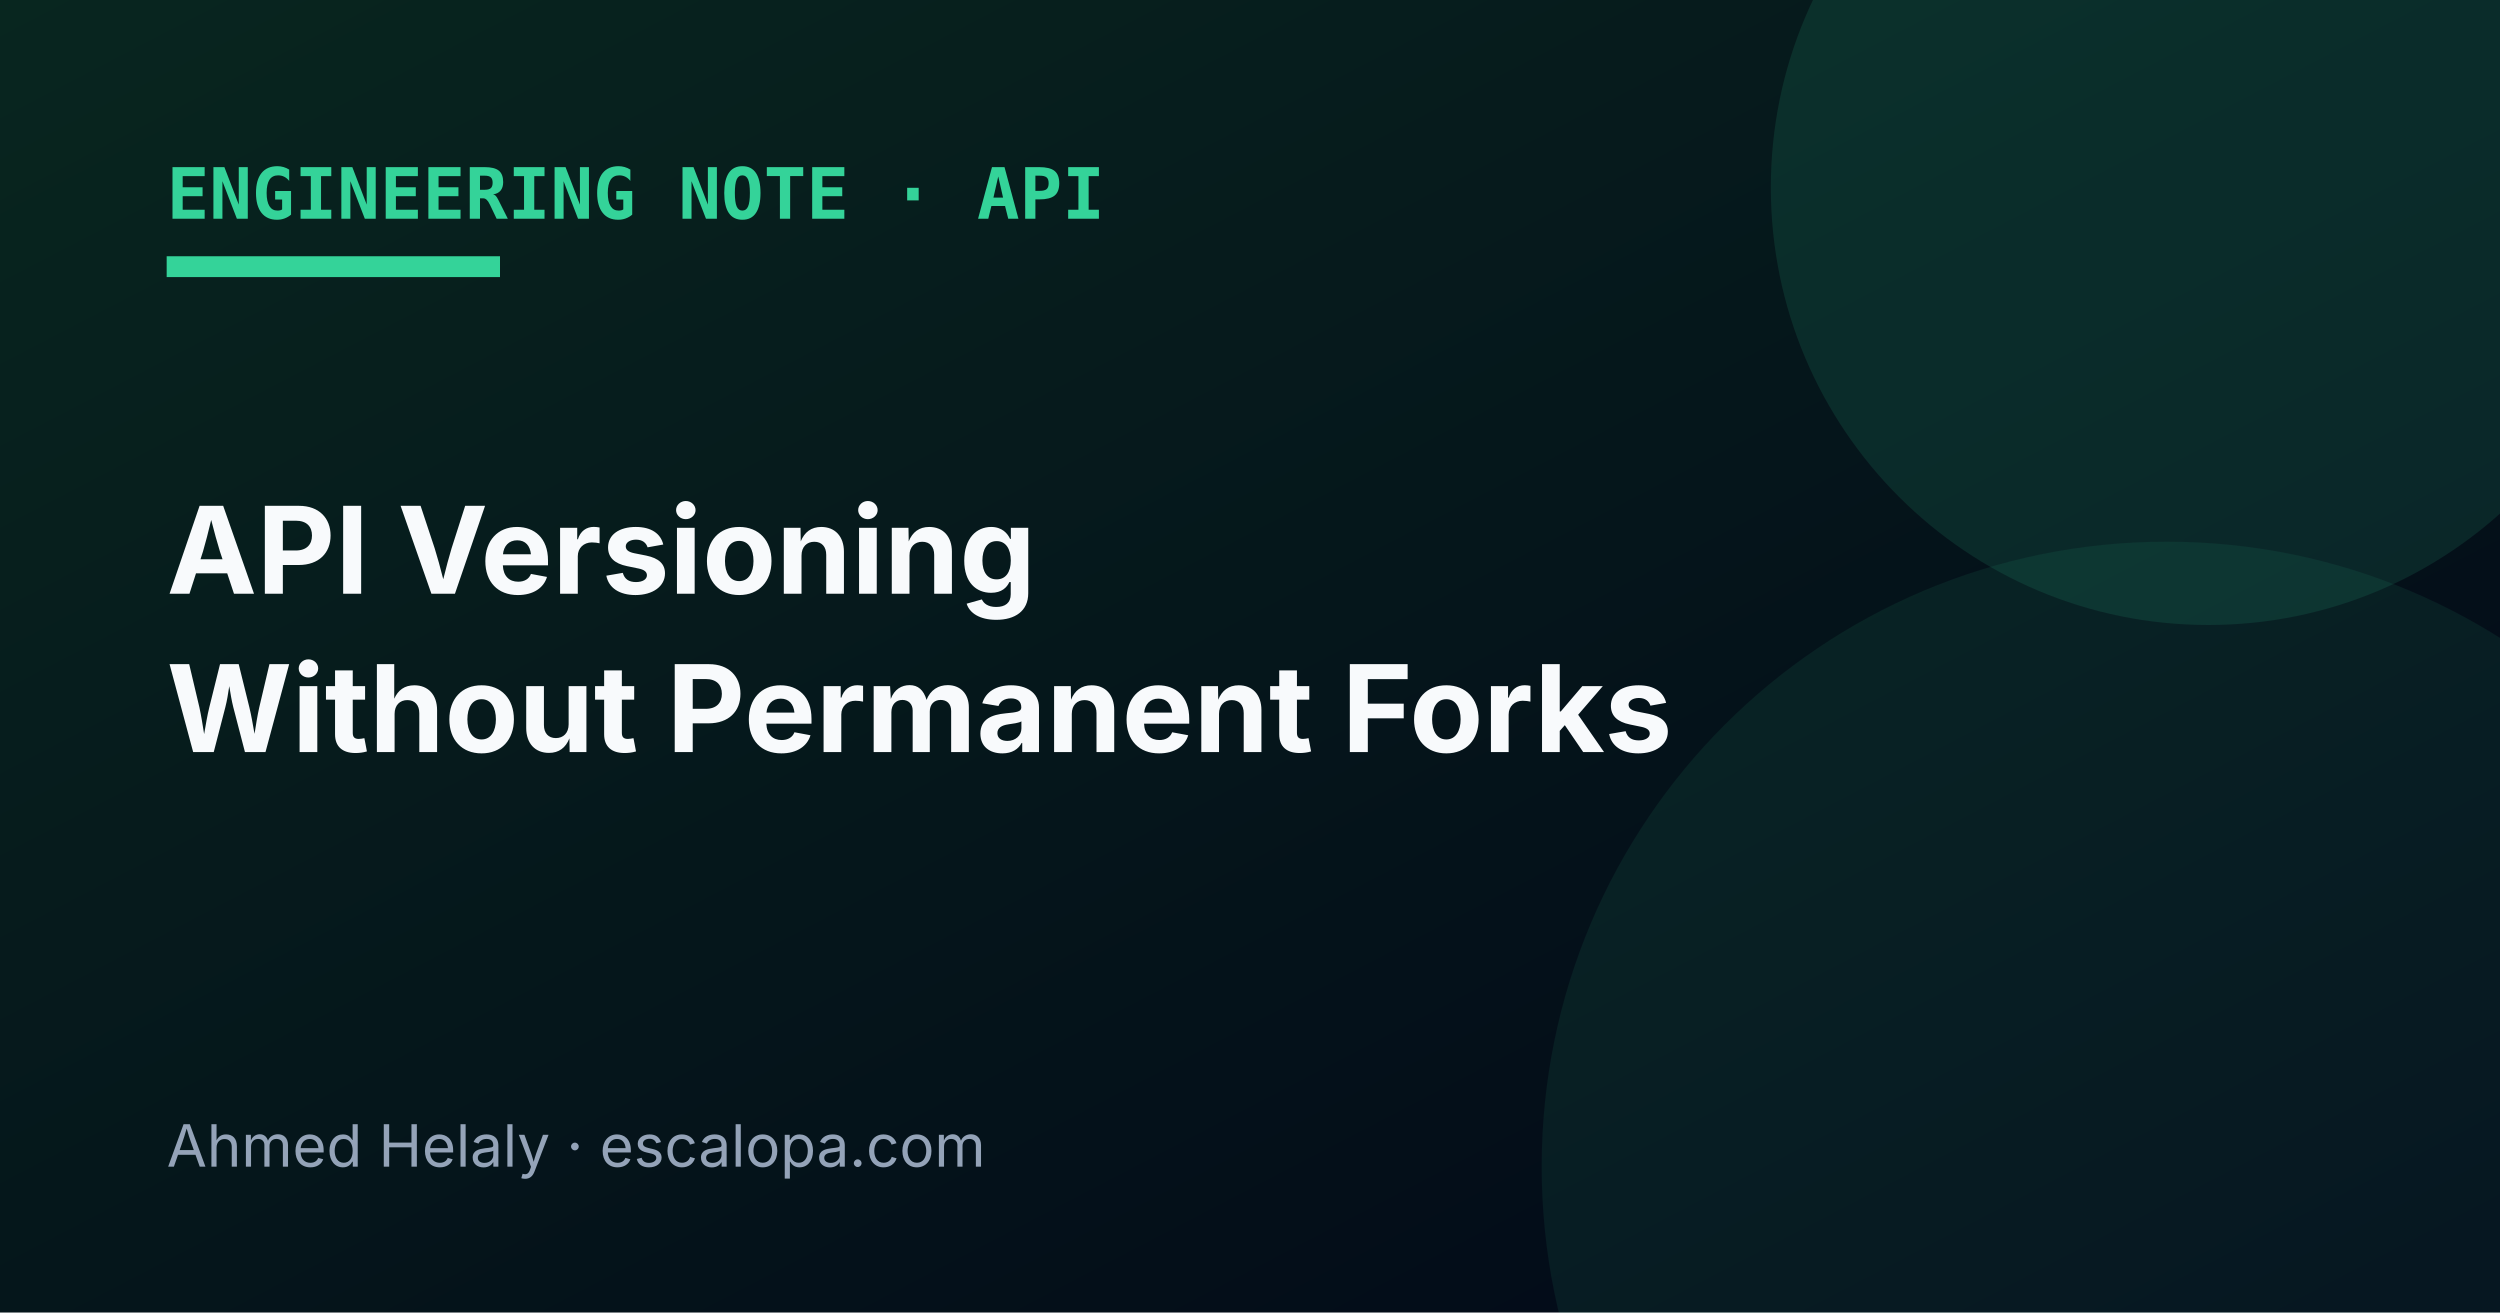
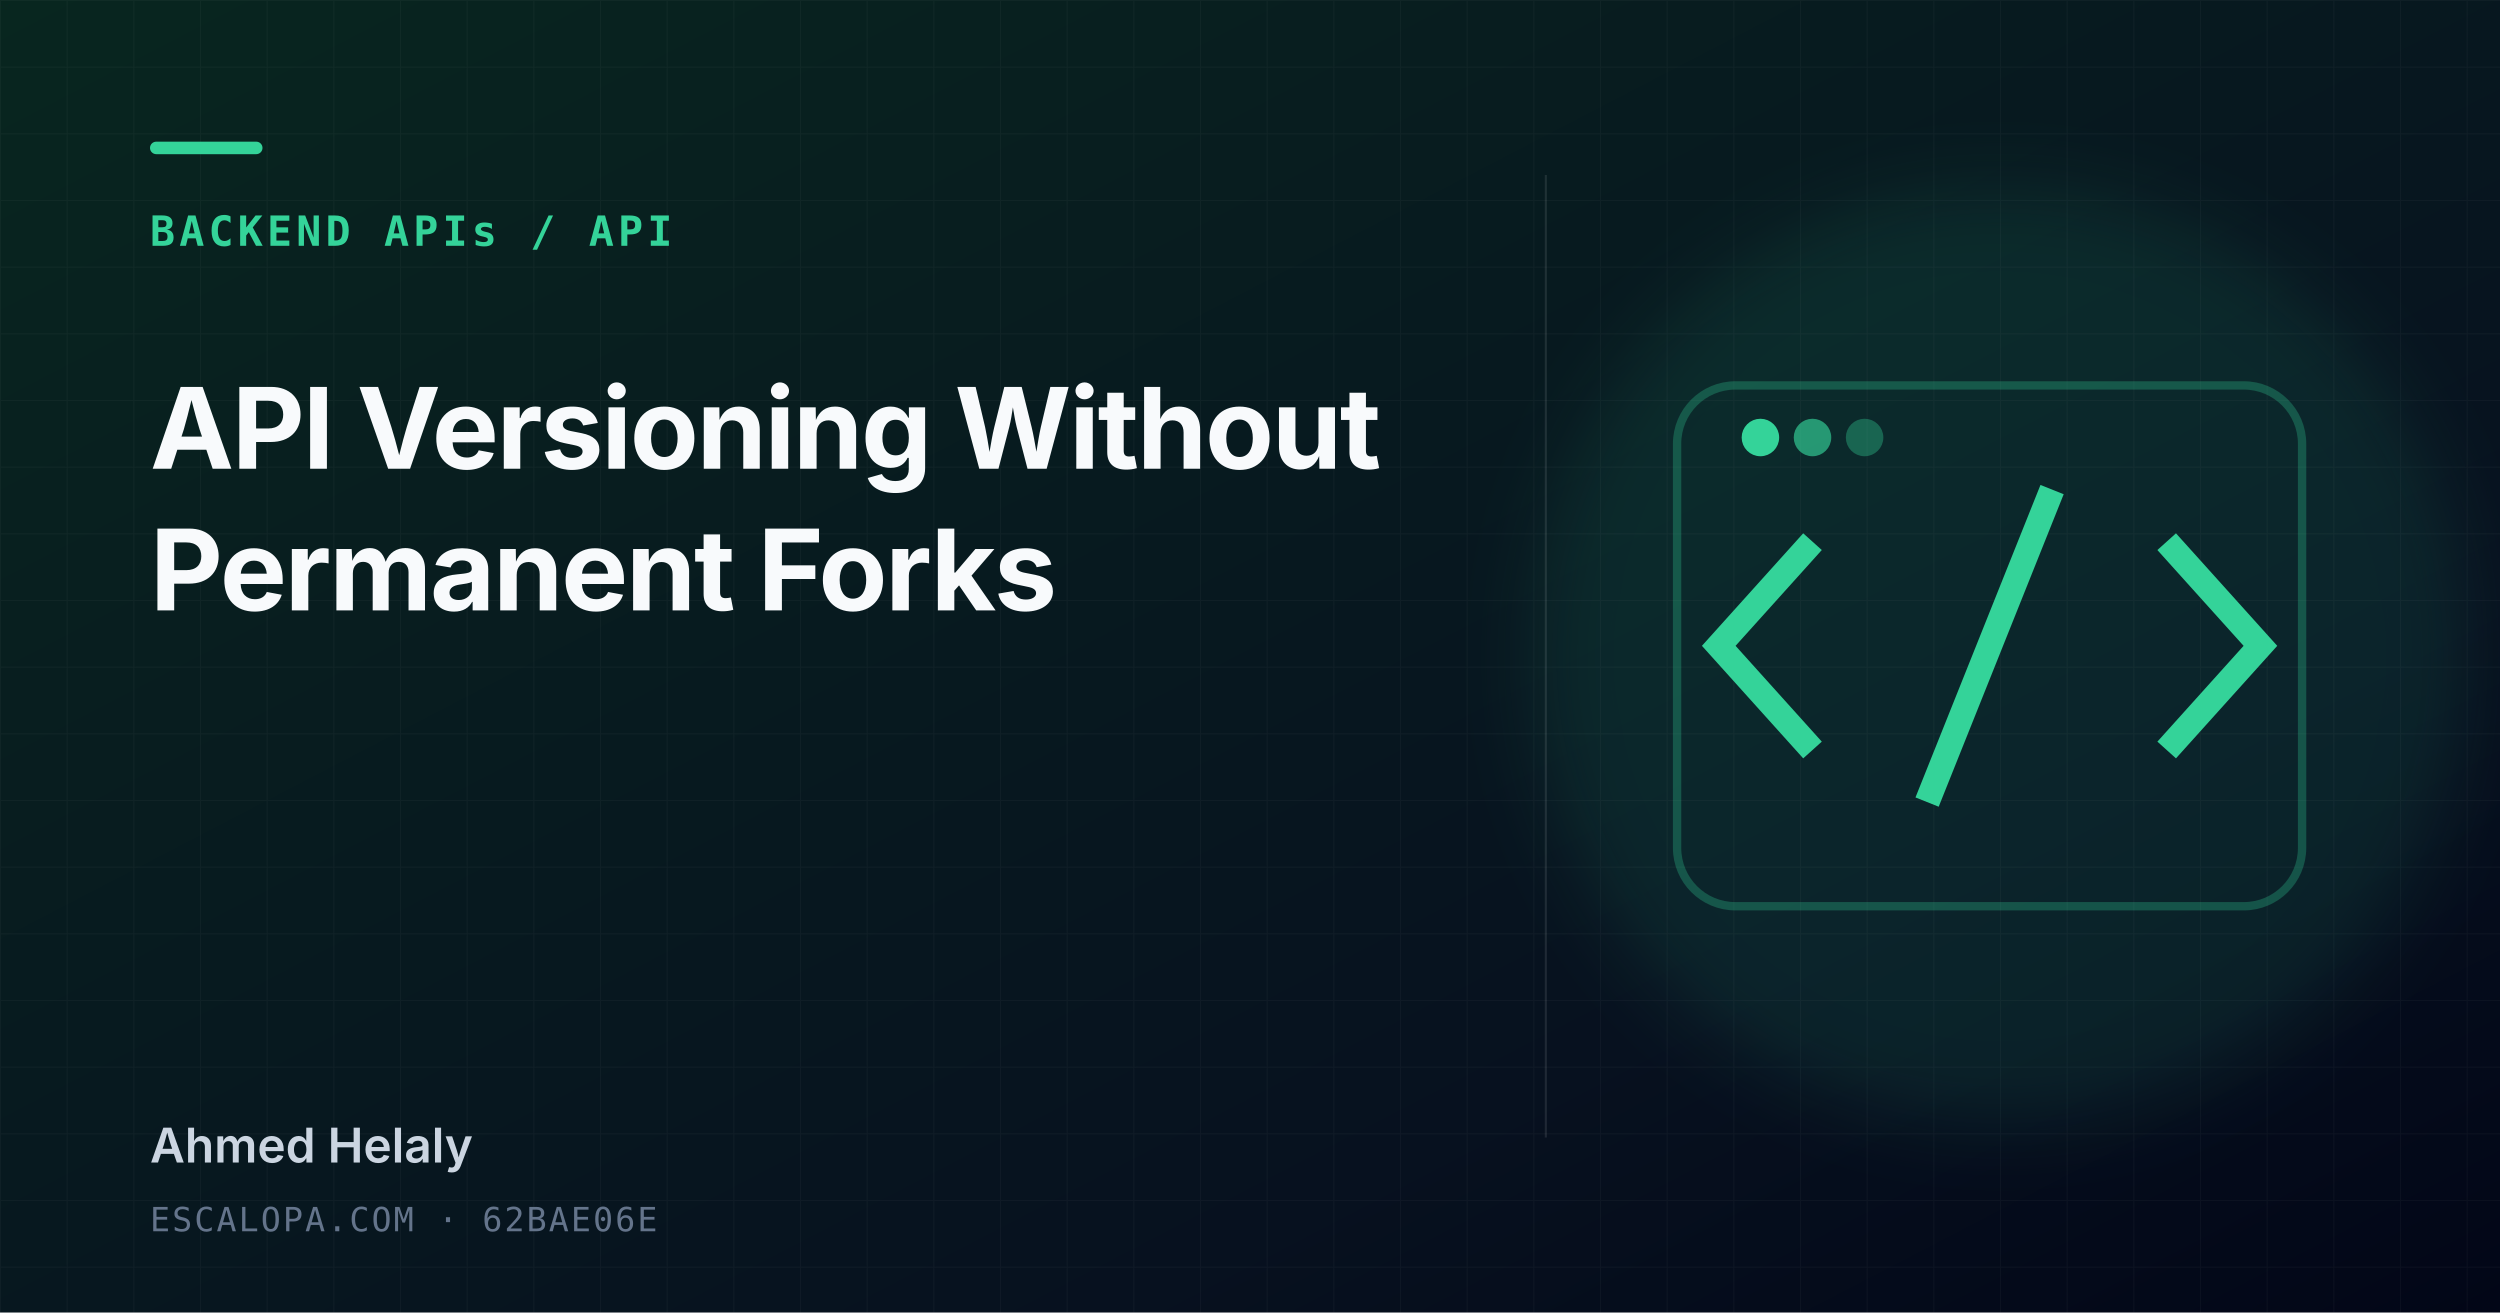
<svg xmlns="http://www.w3.org/2000/svg" width="1200" height="630" viewBox="0 0 1200 630" role="img" aria-label="API Versioning Without Permanent Forks">
  <defs>
    <linearGradient id="g" x1="0" y1="0" x2="1" y2="1">
      <stop stop-color="#08261f" />
+       <stop offset=".72" stop-color="#07111f" />
      <stop offset="1" stop-color="#020617" />
    </linearGradient>
+     <pattern id="grid" width="32" height="32" patternUnits="userSpaceOnUse">
+       <path d="M32 0H0v32" fill="none" stroke="#fff" stroke-width="1" opacity=".035" />
+     </pattern>
+     <filter id="glow">
+       <feGaussianBlur stdDeviation="18" />
+     </filter>
  </defs>
  <rect width="1200" height="630" fill="url(#g)" />
-   <circle cx="1060" cy="90" r="210" fill="#34d399" opacity=".12" />
-   <circle cx="1040" cy="560" r="300" fill="#34d399" opacity=".08" />
-   <path d="M80 128h160" stroke="#34d399" stroke-width="10" />
-   <text x="80" y="105" fill="#34d399" font-family="ui-monospace,monospace" font-size="34" font-weight="700">ENGINEERING NOTE · API</text>
-   <text x="80" y="285" fill="#f8fafc" font-family="Inter,Arial,sans-serif" font-size="58" font-weight="700">
-     <tspan x="80">API Versioning</tspan>
-     <tspan x="80" dy="76">Without Permanent Forks</tspan>
+   <rect width="1200" height="630" fill="url(#grid)" />
+   <circle cx="960" cy="315" r="225" fill="#34d399" opacity=".10" filter="url(#glow)" />
+   <path d="M742 84v462" stroke="#fff" stroke-width="1" opacity=".1" />
+   <rect x="72" y="68" width="54" height="6" rx="3" fill="#34d399" />
+   <text x="72" y="118" fill="#34d399" font-family="ui-monospace,SFMono-Regular,monospace" font-size="20" font-weight="700" letter-spacing="2">BACKEND APIs / API</text>
+   <text x="72" y="225" fill="#f8fafc" font-family="Inter,Arial,sans-serif" font-size="54" font-weight="720" letter-spacing="-1">
+     <tspan x="72" dy="0">API Versioning Without</tspan>
+     <tspan x="72" dy="68">Permanent Forks</tspan>
  </text>
-   <text x="80" y="560" fill="#94a3b8" font-family="Inter,Arial,sans-serif" font-size="28">Ahmed Helaly · escalopa.com</text>
+   <g fill="none" stroke="#34d399" stroke-width="4">
+     <rect x="805" y="185" width="300" height="250" rx="28" opacity=".28" />
+     <path d="M870 260 825 310l45 50M1040 260l45 50-45 50M985 235l-60 150" stroke-width="12" />
+     <circle cx="845" cy="210" r="7" fill="#34d399" />
+     <circle cx="870" cy="210" r="7" fill="#34d399" opacity=".65" />
+     <circle cx="895" cy="210" r="7" fill="#34d399" opacity=".35" />
+   </g>
+   <text x="72" y="558" fill="#cbd5e1" font-family="Inter,Arial,sans-serif" font-size="23" font-weight="600">Ahmed Helaly</text>
+   <text x="72" y="591" fill="#64748b" font-family="ui-monospace,SFMono-Regular,monospace" font-size="16" letter-spacing="1">ESCALOPA.COM  ·  62BAE06E</text>
</svg>
